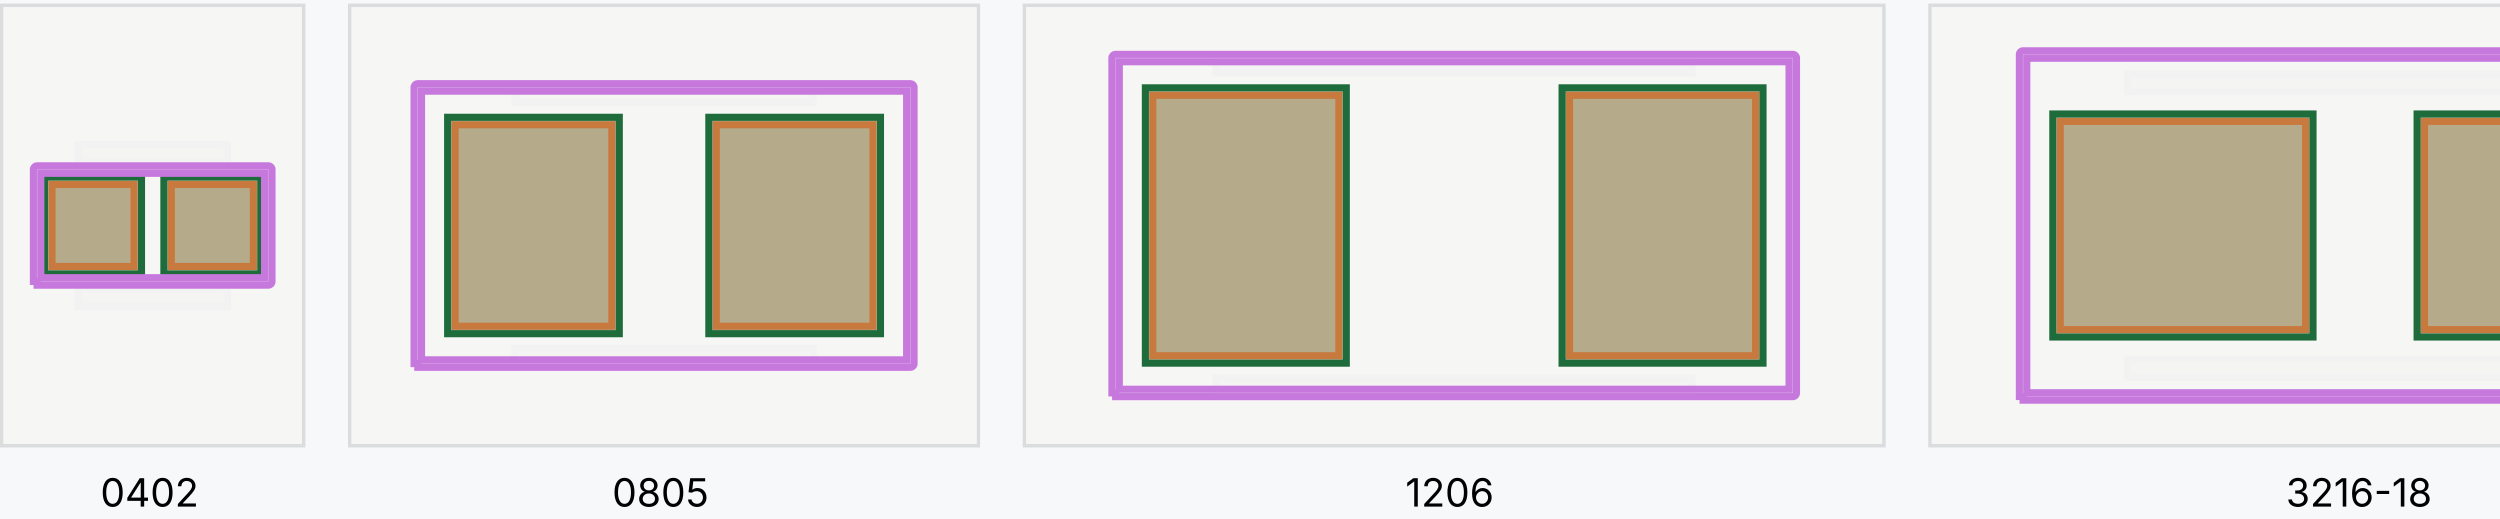
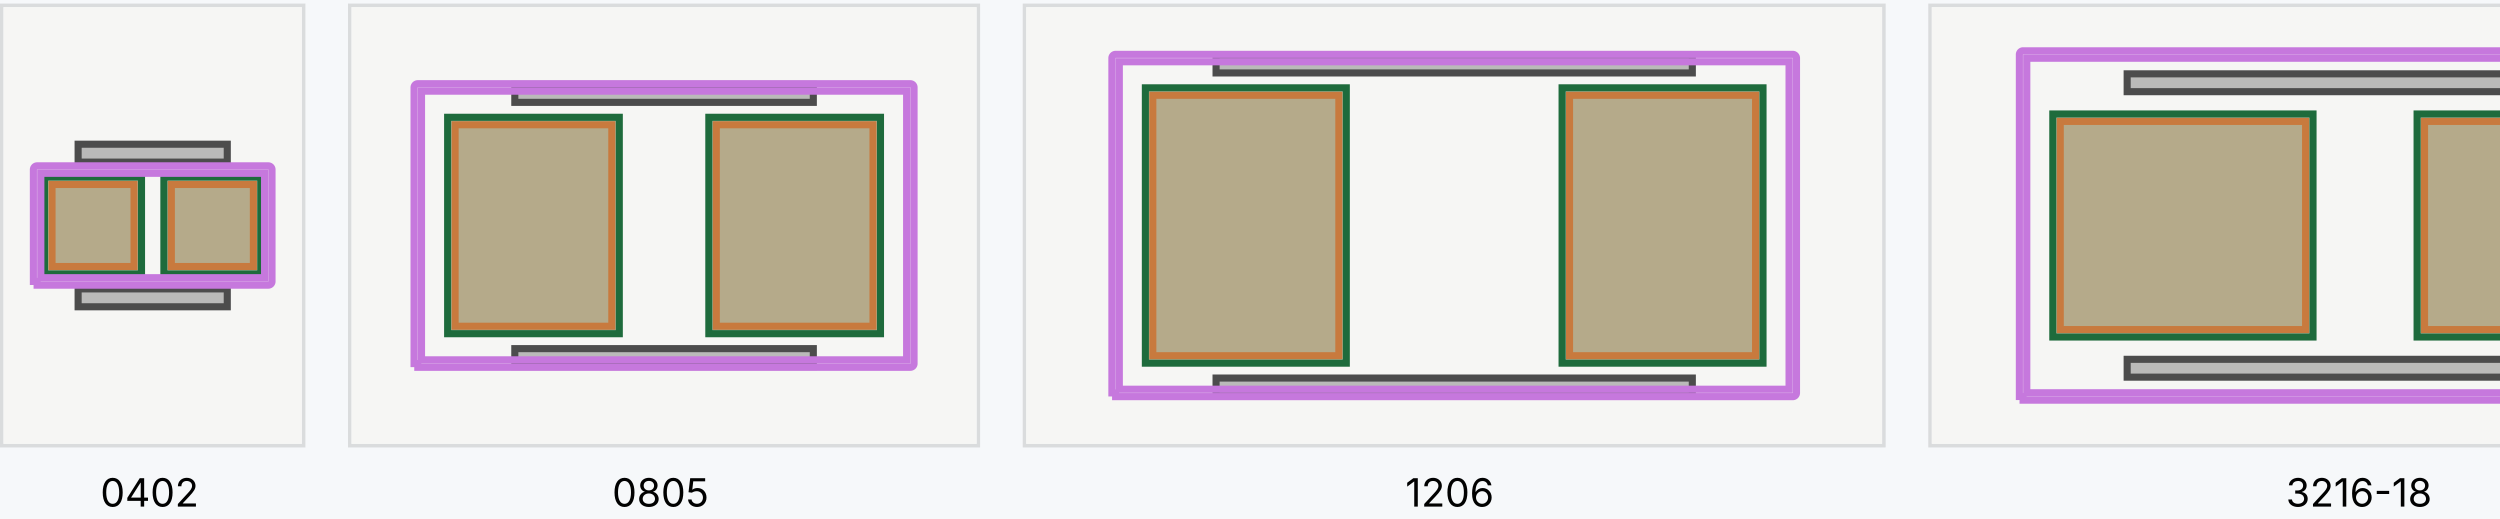
<svg xmlns="http://www.w3.org/2000/svg" xmlns:xlink="http://www.w3.org/1999/xlink" width="704" height="146" viewBox="0 0 704 146">
  <defs>
    <path id="footprint-case-sizes_d0" d="M0 -120L1000 -120L1000 0L0 0L0 -120Z" />
    <path id="footprint-case-sizes_d1" d="M0 -650L650 -650L650 0L0 0L0 -650Z" />
    <path id="footprint-case-sizes_d2" d="M0 -550L550 -550L550 0L0 0L0 -550Z" />
    <path id="footprint-case-sizes_d3" d="M0 -120L2000 -120L2000 0L0 0L0 -120Z" />
    <path id="footprint-case-sizes_d4" d="M0 -1450L1150 -1450L1150 0L0 0L0 -1450Z" />
    <path id="footprint-case-sizes_d5" d="M0 -1350L1050 -1350L1050 0L0 0L0 -1350Z" />
    <path id="footprint-case-sizes_d6" d="M0 -120L3200 -120L3200 0L0 0L0 -120Z" />
    <path id="footprint-case-sizes_d7" d="M0 -1850L1350 -1850L1350 0L0 0L0 -1850Z" />
    <path id="footprint-case-sizes_d8" d="M0 -1750L1250 -1750L1250 0L0 0L0 -1750Z" />
    <path id="footprint-case-sizes_d9" d="M0 -1500L1750 -1500L1750 0L0 0L0 -1500Z" />
    <path id="footprint-case-sizes_d10" d="M0 -1400L1650 -1400L1650 0L0 0L0 -1400Z" />
  </defs>
  <rect fill="white" width="704" height="146" />
  <rect fill="#F6F8FA" width="704" height="146" />
  <rect fill="none" stroke="gray" stroke-width="1" stroke-miterlimit="10" stroke-opacity="0.235" transform="translate(0 1)" x="0.5" y="0.5" width="85" height="124" />
  <clipPath id="footprint-case-sizes_cl_0">
    <rect x="1" y="2" width="84" height="123" />
  </clipPath>
  <g clip-path="url(#footprint-case-sizes_cl_0)">
    <rect fill="#F6F6F4" transform="translate(1 2)" width="84" height="123" />
    <path fill="none" stroke="#787878" stroke-width="1.5" stroke-linecap="round" stroke-miterlimit="4" stroke-opacity="0.235" transform="translate(1 2)" d="" />
    <path fill="none" stroke="#5A5A5A" stroke-width="2.5" stroke-linecap="round" stroke-miterlimit="4" stroke-opacity="0.431" transform="translate(1 2)" d="" />
-     <use xlink:href="#footprint-case-sizes_d0" fill="#F2F2F2" fill-opacity="0.349" transform="matrix(0.042 0 0 0.042 22 45.65)" />
-     <use xlink:href="#footprint-case-sizes_d0" fill="#F2F2F2" fill-opacity="0.349" transform="matrix(0.042 0 0 0.042 22 86.39)" />
-     <path fill="none" stroke="#F2F2F2" stroke-width="47.62" stroke-miterlimit="4" transform="matrix(0.042 0 0 0.042 43 63.5)" d="M-500 -545L500 -545L500 -425L-500 -425L-500 -545ZM-500 425L500 425L500 545L-500 545L-500 425Z" />
+     <use xlink:href="#footprint-case-sizes_d0" fill="#4C4C4C" fill-opacity="0.349" transform="matrix(0.042 0 0 0.042 22 45.65)" />
+     <use xlink:href="#footprint-case-sizes_d0" fill="#4C4C4C" fill-opacity="0.349" transform="matrix(0.042 0 0 0.042 22 86.39)" />
+     <path fill="none" stroke="#4C4C4C" stroke-width="47.62" stroke-miterlimit="4" transform="matrix(0.042 0 0 0.042 43 63.5)" d="M-500 -545L500 -545L500 -425L-500 -425L-500 -545ZM-500 425L500 425L500 545L-500 545L-500 425Z" />
    <use xlink:href="#footprint-case-sizes_d1" fill="#1E6B3C" fill-opacity="0.349" transform="matrix(0.042 0 0 0.042 12.55 77.15)" />
    <use xlink:href="#footprint-case-sizes_d1" fill="#1E6B3C" fill-opacity="0.349" transform="matrix(0.042 0 0 0.042 46.15 77.15)" />
    <path fill="none" stroke="#1E6B3C" stroke-width="47.62" stroke-miterlimit="4" transform="matrix(0.042 0 0 0.042 43 63.5)" d="M-725 -325L-75 -325L-75 325L-725 325L-725 -325ZM75 -325L725 -325L725 325L75 325L75 -325Z" />
    <use xlink:href="#footprint-case-sizes_d2" fill="#C87A3E" fill-opacity="0.349" transform="matrix(0.042 0 0 0.042 14.65 75.05)" />
    <use xlink:href="#footprint-case-sizes_d2" fill="#C87A3E" fill-opacity="0.349" transform="matrix(0.042 0 0 0.042 48.25 75.05)" />
    <path fill="none" stroke="#C87A3E" stroke-width="47.62" stroke-miterlimit="4" transform="matrix(0.042 0 0 0.042 43 63.5)" d="M-675 -275L-125 -275L-125 275L-675 275L-675 -275ZM125 -275L675 -275L675 275L125 275L125 -275Z" />
    <path fill="#C678DD" fill-opacity="0.349" transform="matrix(0.042 0 0 0.042 9.4 80.3)" d="M25 -25L0 -25L0 -775Q0 -775.61 0.03 -776.23Q0.06 -776.84 0.12 -777.45Q0.18 -778.06 0.271 -778.67Q0.361 -779.28 0.48 -779.88Q0.6 -780.48 0.749 -781.07Q0.898 -781.67 1.08 -782.26Q1.25 -782.84 1.46 -783.42Q1.67 -784 1.9 -784.57Q2.14 -785.13 2.4 -785.69Q2.66 -786.24 2.95 -786.79Q3.24 -787.33 3.56 -787.85Q3.87 -788.38 4.21 -788.89Q4.55 -789.4 4.92 -789.89Q5.29 -790.39 5.67 -790.86Q6.06 -791.33 6.48 -791.79Q6.89 -792.24 7.32 -792.68Q7.76 -793.11 8.21 -793.52Q8.67 -793.94 9.14 -794.33Q9.61 -794.72 10.11 -795.08Q10.6 -795.45 11.11 -795.79Q11.62 -796.13 12.15 -796.44Q12.67 -796.76 13.22 -797.05Q13.76 -797.34 14.31 -797.6Q14.87 -797.86 15.43 -798.1Q16 -798.33 16.58 -798.54Q17.16 -798.75 17.74 -798.92Q18.33 -799.1 18.93 -799.25Q19.52 -799.4 20.12 -799.52Q20.72 -799.64 21.33 -799.73Q21.94 -799.82 22.55 -799.88Q23.16 -799.94 23.77 -799.97Q24.39 -800 25 -800L1575 -800Q1575.61 -800 1576.23 -799.97Q1576.84 -799.94 1577.45 -799.88Q1578.06 -799.82 1578.67 -799.73Q1579.28 -799.64 1579.88 -799.52Q1580.48 -799.4 1581.07 -799.25Q1581.67 -799.1 1582.26 -798.92Q1582.84 -798.75 1583.42 -798.54Q1584 -798.33 1584.57 -798.1Q1585.13 -797.86 1585.69 -797.6Q1586.24 -797.34 1586.78 -797.05Q1587.33 -796.76 1587.85 -796.44Q1588.38 -796.13 1588.89 -795.79Q1589.4 -795.45 1589.89 -795.08Q1590.39 -794.72 1590.86 -794.33Q1591.33 -793.94 1591.79 -793.52Q1592.24 -793.11 1592.68 -792.68Q1593.11 -792.24 1593.52 -791.79Q1593.94 -791.33 1594.33 -790.86Q1594.71 -790.39 1595.08 -789.89Q1595.45 -789.4 1595.79 -788.89Q1596.13 -788.38 1596.44 -787.85Q1596.76 -787.33 1597.05 -786.79Q1597.34 -786.24 1597.6 -785.69Q1597.86 -785.13 1598.1 -784.57Q1598.33 -784 1598.54 -783.42Q1598.75 -782.84 1598.92 -782.26Q1599.1 -781.67 1599.25 -781.07Q1599.4 -780.48 1599.52 -779.88Q1599.64 -779.28 1599.73 -778.67Q1599.82 -778.06 1599.88 -777.45Q1599.94 -776.84 1599.97 -776.23Q1600 -775.61 1600 -775L1600 -25Q1600 -24.39 1599.97 -23.77Q1599.94 -23.16 1599.88 -22.55Q1599.82 -21.94 1599.73 -21.33Q1599.64 -20.72 1599.52 -20.12Q1599.4 -19.52 1599.25 -18.93Q1599.1 -18.33 1598.92 -17.74Q1598.75 -17.16 1598.54 -16.58Q1598.33 -16 1598.1 -15.43Q1597.86 -14.87 1597.6 -14.31Q1597.34 -13.76 1597.05 -13.22Q1596.76 -12.67 1596.44 -12.15Q1596.13 -11.62 1595.79 -11.11Q1595.45 -10.6 1595.08 -10.11Q1594.71 -9.61 1594.33 -9.14Q1593.94 -8.67 1593.52 -8.21Q1593.11 -7.76 1592.68 -7.32Q1592.24 -6.89 1591.79 -6.48Q1591.33 -6.06 1590.86 -5.67Q1590.39 -5.29 1589.89 -4.92Q1589.4 -4.55 1588.89 -4.21Q1588.38 -3.87 1587.85 -3.56Q1587.33 -3.24 1586.78 -2.95Q1586.24 -2.66 1585.69 -2.4Q1585.13 -2.14 1584.57 -1.9Q1584 -1.67 1583.42 -1.46Q1582.84 -1.25 1582.26 -1.08Q1581.67 -0.898 1581.07 -0.749Q1580.48 -0.6 1579.88 -0.48Q1579.28 -0.361 1578.67 -0.271Q1578.06 -0.18 1577.45 -0.12Q1576.84 -0.06 1576.23 -0.03Q1575.61 0 1575 0L25 0L25 -25ZM50 -50L1550 -50L1550 -750L50 -750L50 -50Z" />
    <path fill="none" stroke="#C678DD" stroke-width="47.62" stroke-miterlimit="4" transform="matrix(0.042 0 0 0.042 43 63.5)" d="M-775 375L-800 375L-800 -375Q-800 -375.61 -799.97 -376.23Q-799.94 -376.84 -799.88 -377.45Q-799.82 -378.06 -799.73 -378.67Q-799.64 -379.28 -799.52 -379.88Q-799.4 -380.48 -799.25 -381.07Q-799.1 -381.67 -798.92 -382.26Q-798.75 -382.84 -798.54 -383.42Q-798.33 -384 -798.1 -384.57Q-797.86 -385.13 -797.6 -385.69Q-797.34 -386.24 -797.05 -386.79Q-796.76 -387.33 -796.44 -387.85Q-796.13 -388.38 -795.79 -388.89Q-795.45 -389.4 -795.08 -389.89Q-794.72 -390.39 -794.33 -390.86Q-793.94 -391.33 -793.52 -391.79Q-793.11 -392.24 -792.68 -392.68Q-792.24 -393.11 -791.79 -393.52Q-791.33 -393.94 -790.86 -394.33Q-790.39 -394.72 -789.89 -395.08Q-789.4 -395.45 -788.89 -395.79Q-788.38 -396.13 -787.85 -396.44Q-787.33 -396.76 -786.79 -397.05Q-786.24 -397.34 -785.69 -397.6Q-785.13 -397.86 -784.57 -398.1Q-784 -398.33 -783.42 -398.54Q-782.84 -398.75 -782.26 -398.92Q-781.67 -399.1 -781.07 -399.25Q-780.48 -399.4 -779.88 -399.52Q-779.28 -399.64 -778.67 -399.73Q-778.06 -399.82 -777.45 -399.88Q-776.84 -399.94 -776.23 -399.97Q-775.61 -400 -775 -400L775 -400Q775.61 -400 776.23 -399.97Q776.84 -399.94 777.45 -399.88Q778.06 -399.82 778.67 -399.73Q779.28 -399.64 779.88 -399.52Q780.48 -399.4 781.07 -399.25Q781.67 -399.1 782.26 -398.92Q782.84 -398.75 783.42 -398.54Q784 -398.33 784.57 -398.1Q785.13 -397.86 785.69 -397.6Q786.24 -397.34 786.79 -397.05Q787.33 -396.76 787.85 -396.44Q788.38 -396.13 788.89 -395.79Q789.4 -395.45 789.89 -395.08Q790.39 -394.72 790.86 -394.33Q791.33 -393.94 791.79 -393.52Q792.24 -393.11 792.68 -392.68Q793.11 -392.24 793.52 -391.79Q793.94 -391.33 794.33 -390.86Q794.72 -390.39 795.08 -389.89Q795.45 -389.4 795.79 -388.89Q796.13 -388.38 796.44 -387.85Q796.76 -387.33 797.05 -386.79Q797.34 -386.24 797.6 -385.69Q797.86 -385.13 798.1 -384.57Q798.33 -384 798.54 -383.42Q798.75 -382.84 798.92 -382.26Q799.1 -381.67 799.25 -381.07Q799.4 -380.48 799.52 -379.88Q799.64 -379.28 799.73 -378.67Q799.82 -378.06 799.88 -377.45Q799.94 -376.84 799.97 -376.23Q800 -375.61 800 -375L800 375Q800 375.61 799.97 376.23Q799.94 376.84 799.88 377.45Q799.82 378.06 799.73 378.67Q799.64 379.28 799.52 379.88Q799.4 380.48 799.25 381.07Q799.1 381.67 798.92 382.26Q798.75 382.84 798.54 383.42Q798.33 384 798.1 384.57Q797.86 385.13 797.6 385.69Q797.34 386.24 797.05 386.79Q796.76 387.33 796.44 387.85Q796.13 388.38 795.79 388.89Q795.45 389.4 795.08 389.89Q794.72 390.39 794.33 390.86Q793.94 391.33 793.52 391.79Q793.11 392.24 792.68 392.68Q792.24 393.11 791.79 393.52Q791.33 393.94 790.86 394.33Q790.39 394.72 789.89 395.08Q789.4 395.45 788.89 395.79Q788.38 396.13 787.85 396.44Q787.33 396.76 786.79 397.05Q786.24 397.34 785.69 397.6Q785.13 397.86 784.57 398.1Q784 398.33 783.42 398.54Q782.84 398.75 782.26 398.92Q781.67 399.1 781.07 399.25Q780.48 399.4 779.88 399.52Q779.28 399.64 778.67 399.73Q778.06 399.82 777.45 399.88Q776.84 399.94 776.23 399.97Q775.61 400 775 400L-775 400L-775 375ZM-750 350L750 350L750 -350L-750 -350L-750 350Z" />
  </g>
  <clipPath id="footprint-case-sizes_cl_1">
    <rect y="132" width="84" height="14" />
  </clipPath>
  <g clip-path="url(#footprint-case-sizes_cl_1)">
    <text fill="#010101" transform="translate(28.27 132)" font-size="11" font-family="Inter" x="0, 6.88, 13.94, 20.81" y="10.66">
						0402
				</text>
  </g>
  <rect fill="none" stroke="gray" stroke-width="1" stroke-miterlimit="10" stroke-opacity="0.235" transform="translate(98 1)" x="0.5" y="0.5" width="177" height="124" />
  <clipPath id="footprint-case-sizes_cl_2">
    <rect x="99" y="2" width="176" height="123" />
  </clipPath>
  <g clip-path="url(#footprint-case-sizes_cl_2)">
    <rect fill="#F6F6F4" transform="translate(99 2)" width="176" height="123" />
    <path fill="none" stroke="#787878" stroke-width="1.5" stroke-linecap="round" stroke-miterlimit="4" stroke-opacity="0.235" transform="translate(99 2)" d="" />
    <path fill="none" stroke="#5A5A5A" stroke-width="2.5" stroke-linecap="round" stroke-miterlimit="4" stroke-opacity="0.431" transform="translate(99 2)" d="" />
-     <use xlink:href="#footprint-case-sizes_d3" fill="#F2F2F2" fill-opacity="0.349" transform="matrix(0.04203 0 0 0.04203 144.97 28.83)" />
-     <use xlink:href="#footprint-case-sizes_d3" fill="#F2F2F2" fill-opacity="0.349" transform="matrix(0.04203 0 0 0.04203 144.97 103.22)" />
-     <path fill="none" stroke="#F2F2F2" stroke-width="47.59" stroke-miterlimit="4" transform="matrix(0.04203 0 0 0.04203 187 63.5)" d="M-1000 -945L1000 -945L1000 -825L-1000 -825L-1000 -945ZM-1000 825L1000 825L1000 945L-1000 945L-1000 825Z" />
+     <use xlink:href="#footprint-case-sizes_d3" fill="#4C4C4C" fill-opacity="0.349" transform="matrix(0.04203 0 0 0.04203 144.97 28.83)" />
+     <use xlink:href="#footprint-case-sizes_d3" fill="#4C4C4C" fill-opacity="0.349" transform="matrix(0.04203 0 0 0.04203 144.97 103.22)" />
+     <path fill="none" stroke="#4C4C4C" stroke-width="47.59" stroke-miterlimit="4" transform="matrix(0.04203 0 0 0.04203 187 63.5)" d="M-1000 -945L1000 -945L1000 -825L-1000 -825L-1000 -945ZM-1000 825L1000 825L1000 945L-1000 945L-1000 825Z" />
    <use xlink:href="#footprint-case-sizes_d4" fill="#1E6B3C" fill-opacity="0.349" transform="matrix(0.04203 0 0 0.04203 126.06 93.97)" />
    <use xlink:href="#footprint-case-sizes_d4" fill="#1E6B3C" fill-opacity="0.349" transform="matrix(0.04203 0 0 0.04203 199.61 93.97)" />
    <path fill="none" stroke="#1E6B3C" stroke-width="47.59" stroke-miterlimit="4" transform="matrix(0.04203 0 0 0.04203 187 63.5)" d="M-1450 -725L-300 -725L-300 725L-1450 725L-1450 -725ZM300 -725L1450 -725L1450 725L300 725L300 -725Z" />
    <use xlink:href="#footprint-case-sizes_d5" fill="#C87A3E" fill-opacity="0.349" transform="matrix(0.04203 0 0 0.04203 128.16 91.87)" />
    <use xlink:href="#footprint-case-sizes_d5" fill="#C87A3E" fill-opacity="0.349" transform="matrix(0.04203 0 0 0.04203 201.71 91.87)" />
    <path fill="none" stroke="#C87A3E" stroke-width="47.59" stroke-miterlimit="4" transform="matrix(0.04203 0 0 0.04203 187 63.5)" d="M-1400 -675L-350 -675L-350 675L-1400 675L-1400 -675ZM350 -675L1400 -675L1400 675L350 675L350 -675Z" />
    <path fill="#C678DD" fill-opacity="0.349" transform="matrix(0.04203 0 0 0.04203 116.6 103.43)" d="M25 -25L0 -25L0 -1875Q0 -1875.61 0.03 -1876.23Q0.06 -1876.84 0.12 -1877.45Q0.18 -1878.06 0.271 -1878.67Q0.361 -1879.28 0.48 -1879.88Q0.6 -1880.48 0.749 -1881.07Q0.898 -1881.67 1.08 -1882.26Q1.25 -1882.84 1.46 -1883.42Q1.67 -1884 1.9 -1884.57Q2.14 -1885.13 2.4 -1885.69Q2.66 -1886.24 2.95 -1886.78Q3.24 -1887.33 3.56 -1887.85Q3.87 -1888.38 4.21 -1888.89Q4.55 -1889.4 4.92 -1889.89Q5.29 -1890.39 5.67 -1890.86Q6.06 -1891.33 6.48 -1891.79Q6.89 -1892.24 7.32 -1892.68Q7.76 -1893.11 8.21 -1893.52Q8.67 -1893.94 9.14 -1894.33Q9.61 -1894.71 10.11 -1895.08Q10.6 -1895.45 11.11 -1895.79Q11.62 -1896.13 12.15 -1896.44Q12.67 -1896.76 13.22 -1897.05Q13.76 -1897.34 14.31 -1897.6Q14.87 -1897.86 15.43 -1898.1Q16 -1898.33 16.58 -1898.54Q17.16 -1898.75 17.74 -1898.92Q18.33 -1899.1 18.93 -1899.25Q19.52 -1899.4 20.12 -1899.52Q20.72 -1899.64 21.33 -1899.73Q21.94 -1899.82 22.55 -1899.88Q23.16 -1899.94 23.77 -1899.97Q24.39 -1900 25 -1900L3325 -1900Q3325.61 -1900 3326.23 -1899.97Q3326.84 -1899.94 3327.45 -1899.88Q3328.06 -1899.82 3328.67 -1899.73Q3329.27 -1899.64 3329.88 -1899.52Q3330.48 -1899.4 3331.07 -1899.25Q3331.67 -1899.1 3332.26 -1898.92Q3332.84 -1898.75 3333.42 -1898.54Q3334 -1898.33 3334.57 -1898.1Q3335.13 -1897.86 3335.69 -1897.6Q3336.24 -1897.34 3336.78 -1897.05Q3337.33 -1896.76 3337.85 -1896.44Q3338.38 -1896.13 3338.89 -1895.79Q3339.4 -1895.45 3339.89 -1895.08Q3340.39 -1894.71 3340.86 -1894.33Q3341.33 -1893.94 3341.79 -1893.52Q3342.24 -1893.11 3342.68 -1892.68Q3343.11 -1892.24 3343.52 -1891.79Q3343.94 -1891.33 3344.33 -1890.86Q3344.71 -1890.39 3345.08 -1889.89Q3345.45 -1889.4 3345.79 -1888.89Q3346.13 -1888.38 3346.44 -1887.85Q3346.76 -1887.33 3347.05 -1886.78Q3347.34 -1886.24 3347.6 -1885.69Q3347.86 -1885.13 3348.1 -1884.57Q3348.33 -1884 3348.54 -1883.42Q3348.74 -1882.84 3348.92 -1882.26Q3349.1 -1881.67 3349.25 -1881.07Q3349.4 -1880.48 3349.52 -1879.88Q3349.64 -1879.28 3349.73 -1878.67Q3349.82 -1878.06 3349.88 -1877.45Q3349.94 -1876.84 3349.97 -1876.23Q3350 -1875.61 3350 -1875L3350 -25Q3350 -24.39 3349.97 -23.77Q3349.94 -23.16 3349.88 -22.55Q3349.82 -21.94 3349.73 -21.33Q3349.64 -20.72 3349.52 -20.12Q3349.4 -19.52 3349.25 -18.93Q3349.1 -18.33 3348.92 -17.74Q3348.75 -17.16 3348.54 -16.58Q3348.33 -16 3348.1 -15.43Q3347.86 -14.87 3347.6 -14.31Q3347.34 -13.76 3347.05 -13.22Q3346.76 -12.67 3346.44 -12.15Q3346.13 -11.62 3345.79 -11.11Q3345.45 -10.6 3345.08 -10.11Q3344.71 -9.61 3344.33 -9.14Q3343.94 -8.67 3343.52 -8.21Q3343.11 -7.76 3342.68 -7.32Q3342.24 -6.89 3341.79 -6.48Q3341.33 -6.06 3340.86 -5.67Q3340.39 -5.29 3339.89 -4.92Q3339.4 -4.55 3338.89 -4.21Q3338.38 -3.87 3337.85 -3.56Q3337.33 -3.24 3336.78 -2.95Q3336.24 -2.66 3335.69 -2.4Q3335.13 -2.14 3334.57 -1.9Q3334 -1.67 3333.42 -1.46Q3332.84 -1.25 3332.26 -1.08Q3331.67 -0.898 3331.07 -0.749Q3330.48 -0.6 3329.88 -0.48Q3329.27 -0.361 3328.67 -0.271Q3328.06 -0.18 3327.45 -0.12Q3326.84 -0.06 3326.23 -0.03Q3325.61 0 3325 0L25 0L25 -25ZM50 -50L3300 -50L3300 -1850L50 -1850L50 -50Z" />
    <path fill="none" stroke="#C678DD" stroke-width="47.59" stroke-miterlimit="4" transform="matrix(0.04203 0 0 0.04203 187 63.5)" d="M-1650 925L-1675 925L-1675 -925Q-1675 -925.61 -1674.97 -926.23Q-1674.94 -926.84 -1674.88 -927.45Q-1674.82 -928.06 -1674.73 -928.67Q-1674.64 -929.28 -1674.52 -929.88Q-1674.4 -930.48 -1674.25 -931.07Q-1674.1 -931.67 -1673.92 -932.26Q-1673.75 -932.84 -1673.54 -933.42Q-1673.33 -934 -1673.1 -934.57Q-1672.86 -935.13 -1672.6 -935.69Q-1672.34 -936.24 -1672.05 -936.79Q-1671.76 -937.33 -1671.44 -937.85Q-1671.13 -938.38 -1670.79 -938.89Q-1670.45 -939.4 -1670.08 -939.89Q-1669.71 -940.39 -1669.33 -940.86Q-1668.94 -941.33 -1668.52 -941.79Q-1668.11 -942.24 -1667.68 -942.68Q-1667.24 -943.11 -1666.79 -943.52Q-1666.33 -943.94 -1665.86 -944.33Q-1665.39 -944.72 -1664.89 -945.08Q-1664.4 -945.45 -1663.89 -945.79Q-1663.38 -946.13 -1662.85 -946.44Q-1662.33 -946.76 -1661.78 -947.05Q-1661.24 -947.34 -1660.69 -947.6Q-1660.13 -947.86 -1659.57 -948.1Q-1659 -948.33 -1658.42 -948.54Q-1657.84 -948.75 -1657.26 -948.92Q-1656.67 -949.1 -1656.07 -949.25Q-1655.48 -949.4 -1654.88 -949.52Q-1654.28 -949.64 -1653.67 -949.73Q-1653.06 -949.82 -1652.45 -949.88Q-1651.84 -949.94 -1651.23 -949.97Q-1650.61 -950 -1650 -950L1650 -950Q1650.61 -950 1651.23 -949.97Q1651.84 -949.94 1652.45 -949.88Q1653.06 -949.82 1653.67 -949.73Q1654.28 -949.64 1654.88 -949.52Q1655.48 -949.4 1656.07 -949.25Q1656.67 -949.1 1657.26 -948.92Q1657.84 -948.75 1658.42 -948.54Q1659 -948.33 1659.57 -948.1Q1660.13 -947.86 1660.69 -947.6Q1661.24 -947.34 1661.78 -947.05Q1662.33 -946.76 1662.85 -946.44Q1663.38 -946.13 1663.89 -945.79Q1664.4 -945.45 1664.89 -945.08Q1665.39 -944.71 1665.86 -944.33Q1666.33 -943.94 1666.79 -943.52Q1667.24 -943.11 1667.68 -942.68Q1668.11 -942.24 1668.52 -941.79Q1668.94 -941.33 1669.33 -940.86Q1669.71 -940.39 1670.08 -939.89Q1670.45 -939.4 1670.79 -938.89Q1671.13 -938.38 1671.44 -937.85Q1671.76 -937.33 1672.05 -936.79Q1672.34 -936.24 1672.6 -935.69Q1672.86 -935.13 1673.1 -934.57Q1673.33 -934 1673.54 -933.42Q1673.75 -932.84 1673.92 -932.26Q1674.1 -931.67 1674.25 -931.07Q1674.4 -930.48 1674.52 -929.88Q1674.64 -929.28 1674.73 -928.67Q1674.82 -928.06 1674.88 -927.45Q1674.94 -926.84 1674.97 -926.23Q1675 -925.61 1675 -925L1675 925Q1675 925.61 1674.97 926.23Q1674.94 926.84 1674.88 927.45Q1674.82 928.06 1674.73 928.67Q1674.64 929.28 1674.52 929.88Q1674.4 930.48 1674.25 931.07Q1674.1 931.67 1673.92 932.26Q1673.75 932.84 1673.54 933.42Q1673.33 934 1673.1 934.57Q1672.86 935.13 1672.6 935.69Q1672.34 936.24 1672.05 936.79Q1671.76 937.33 1671.44 937.85Q1671.13 938.38 1670.79 938.89Q1670.45 939.4 1670.08 939.89Q1669.71 940.39 1669.33 940.86Q1668.94 941.33 1668.52 941.79Q1668.11 942.24 1667.68 942.68Q1667.24 943.11 1666.79 943.52Q1666.33 943.94 1665.86 944.33Q1665.39 944.72 1664.89 945.08Q1664.4 945.45 1663.89 945.79Q1663.38 946.13 1662.85 946.44Q1662.33 946.76 1661.78 947.05Q1661.24 947.34 1660.69 947.6Q1660.13 947.86 1659.57 948.1Q1659 948.33 1658.42 948.54Q1657.84 948.75 1657.26 948.92Q1656.67 949.1 1656.07 949.25Q1655.48 949.4 1654.88 949.52Q1654.28 949.64 1653.67 949.73Q1653.06 949.82 1652.45 949.88Q1651.84 949.94 1651.23 949.97Q1650.61 950 1650 950L-1650 950L-1650 925ZM-1625 900L1625 900L1625 -900L-1625 -900L-1625 900Z" />
  </g>
  <clipPath id="footprint-case-sizes_cl_3">
    <rect x="98" y="132" width="176" height="14" />
  </clipPath>
  <g clip-path="url(#footprint-case-sizes_cl_3)">
    <text fill="#010101" transform="translate(172.39 132)" font-size="11" font-family="Inter" x="0, 6.88, 13.66, 20.53" y="10.66">
						0805
				</text>
  </g>
  <rect fill="none" stroke="gray" stroke-width="1" stroke-miterlimit="10" stroke-opacity="0.235" transform="translate(288 1)" x="0.5" y="0.5" width="242" height="124" />
  <clipPath id="footprint-case-sizes_cl_4">
    <rect x="289" y="2" width="241" height="123" />
  </clipPath>
  <g clip-path="url(#footprint-case-sizes_cl_4)">
    <rect fill="#F6F6F4" transform="translate(289 2)" width="241" height="123" />
    <path fill="none" stroke="#787878" stroke-width="1.5" stroke-linecap="round" stroke-miterlimit="4" stroke-opacity="0.235" transform="translate(289 2)" d="" />
    <path fill="none" stroke="#5A5A5A" stroke-width="2.5" stroke-linecap="round" stroke-miterlimit="4" stroke-opacity="0.431" transform="translate(289 2)" d="" />
-     <use xlink:href="#footprint-case-sizes_d6" fill="#F2F2F2" fill-opacity="0.349" transform="matrix(0.04191 0 0 0.04191 342.44 20.54)" />
-     <use xlink:href="#footprint-case-sizes_d6" fill="#F2F2F2" fill-opacity="0.349" transform="matrix(0.04191 0 0 0.04191 342.44 111.49)" />
-     <path fill="none" stroke="#F2F2F2" stroke-width="47.72" stroke-miterlimit="4" transform="matrix(0.04191 0 0 0.04191 409.5 63.5)" d="M-1600 -1145L1600 -1145L1600 -1025L-1600 -1025L-1600 -1145ZM-1600 1025L1600 1025L1600 1145L-1600 1145L-1600 1025Z" />
+     <use xlink:href="#footprint-case-sizes_d6" fill="#4C4C4C" fill-opacity="0.349" transform="matrix(0.04191 0 0 0.04191 342.44 20.54)" />
+     <use xlink:href="#footprint-case-sizes_d6" fill="#4C4C4C" fill-opacity="0.349" transform="matrix(0.04191 0 0 0.04191 342.44 111.49)" />
+     <path fill="none" stroke="#4C4C4C" stroke-width="47.72" stroke-miterlimit="4" transform="matrix(0.04191 0 0 0.04191 409.5 63.5)" d="M-1600 -1145L1600 -1145L1600 -1025L-1600 -1025L-1600 -1145ZM-1600 1025L1600 1025L1600 1145L-1600 1145L-1600 1025Z" />
    <use xlink:href="#footprint-case-sizes_d7" fill="#1E6B3C" fill-opacity="0.349" transform="matrix(0.04191 0 0 0.04191 322.53 102.27)" />
    <use xlink:href="#footprint-case-sizes_d7" fill="#1E6B3C" fill-opacity="0.349" transform="matrix(0.04191 0 0 0.04191 439.89 102.27)" />
    <path fill="none" stroke="#1E6B3C" stroke-width="47.72" stroke-miterlimit="4" transform="matrix(0.04191 0 0 0.04191 409.5 63.5)" d="M-2075 -925L-725 -925L-725 925L-2075 925L-2075 -925ZM725 -925L2075 -925L2075 925L725 925L725 -925Z" />
    <use xlink:href="#footprint-case-sizes_d8" fill="#C87A3E" fill-opacity="0.349" transform="matrix(0.04191 0 0 0.04191 324.63 100.17)" />
    <use xlink:href="#footprint-case-sizes_d8" fill="#C87A3E" fill-opacity="0.349" transform="matrix(0.04191 0 0 0.04191 441.98 100.17)" />
    <path fill="none" stroke="#C87A3E" stroke-width="47.72" stroke-miterlimit="4" transform="matrix(0.04191 0 0 0.04191 409.5 63.5)" d="M-2025 -875L-775 -875L-775 875L-2025 875L-2025 -875ZM775 -875L2025 -875L2025 875L775 875L775 -875Z" />
    <path fill="#C678DD" fill-opacity="0.349" transform="matrix(0.04191 0 0 0.04191 313.1 111.7)" d="M25 -25L0 -25L0 -2275Q0 -2275.61 0.03 -2276.23Q0.06 -2276.84 0.12 -2277.45Q0.18 -2278.06 0.271 -2278.67Q0.361 -2279.28 0.48 -2279.88Q0.6 -2280.48 0.749 -2281.07Q0.898 -2281.67 1.08 -2282.26Q1.25 -2282.84 1.46 -2283.42Q1.67 -2284 1.9 -2284.57Q2.14 -2285.13 2.4 -2285.69Q2.66 -2286.24 2.95 -2286.78Q3.24 -2287.33 3.56 -2287.85Q3.87 -2288.38 4.21 -2288.89Q4.55 -2289.4 4.92 -2289.89Q5.29 -2290.39 5.67 -2290.86Q6.06 -2291.33 6.48 -2291.79Q6.89 -2292.24 7.32 -2292.68Q7.76 -2293.11 8.21 -2293.52Q8.67 -2293.94 9.14 -2294.33Q9.61 -2294.71 10.11 -2295.08Q10.6 -2295.45 11.11 -2295.79Q11.62 -2296.13 12.15 -2296.44Q12.67 -2296.76 13.22 -2297.05Q13.76 -2297.34 14.31 -2297.6Q14.87 -2297.86 15.43 -2298.1Q16 -2298.33 16.58 -2298.54Q17.16 -2298.75 17.74 -2298.92Q18.33 -2299.1 18.93 -2299.25Q19.52 -2299.4 20.12 -2299.52Q20.72 -2299.64 21.33 -2299.73Q21.94 -2299.82 22.55 -2299.88Q23.16 -2299.94 23.77 -2299.97Q24.39 -2300 25 -2300L4575 -2300Q4575.61 -2300 4576.23 -2299.97Q4576.84 -2299.94 4577.45 -2299.88Q4578.06 -2299.82 4578.67 -2299.73Q4579.28 -2299.64 4579.88 -2299.52Q4580.48 -2299.4 4581.07 -2299.25Q4581.67 -2299.1 4582.26 -2298.92Q4582.84 -2298.75 4583.42 -2298.54Q4584 -2298.33 4584.57 -2298.1Q4585.13 -2297.86 4585.69 -2297.6Q4586.24 -2297.34 4586.79 -2297.05Q4587.33 -2296.76 4587.85 -2296.44Q4588.38 -2296.13 4588.89 -2295.79Q4589.4 -2295.45 4589.89 -2295.08Q4590.39 -2294.71 4590.86 -2294.33Q4591.33 -2293.94 4591.79 -2293.52Q4592.24 -2293.11 4592.68 -2292.68Q4593.11 -2292.24 4593.52 -2291.79Q4593.94 -2291.33 4594.33 -2290.86Q4594.71 -2290.39 4595.08 -2289.89Q4595.45 -2289.4 4595.79 -2288.89Q4596.13 -2288.38 4596.44 -2287.85Q4596.76 -2287.33 4597.05 -2286.78Q4597.34 -2286.24 4597.6 -2285.69Q4597.86 -2285.13 4598.1 -2284.57Q4598.33 -2284 4598.54 -2283.42Q4598.75 -2282.84 4598.92 -2282.26Q4599.1 -2281.67 4599.25 -2281.07Q4599.4 -2280.48 4599.52 -2279.88Q4599.64 -2279.28 4599.73 -2278.67Q4599.82 -2278.06 4599.88 -2277.45Q4599.94 -2276.84 4599.97 -2276.23Q4600 -2275.61 4600 -2275L4600 -25Q4600 -24.39 4599.97 -23.77Q4599.94 -23.16 4599.88 -22.55Q4599.82 -21.94 4599.73 -21.33Q4599.64 -20.72 4599.52 -20.12Q4599.4 -19.52 4599.25 -18.93Q4599.1 -18.33 4598.92 -17.74Q4598.75 -17.16 4598.54 -16.58Q4598.33 -16 4598.1 -15.43Q4597.86 -14.87 4597.6 -14.31Q4597.34 -13.76 4597.05 -13.22Q4596.76 -12.67 4596.44 -12.15Q4596.13 -11.62 4595.79 -11.11Q4595.45 -10.6 4595.08 -10.11Q4594.71 -9.61 4594.33 -9.14Q4593.94 -8.67 4593.52 -8.21Q4593.11 -7.76 4592.68 -7.32Q4592.24 -6.89 4591.79 -6.48Q4591.33 -6.06 4590.86 -5.67Q4590.39 -5.29 4589.89 -4.92Q4589.4 -4.55 4588.89 -4.21Q4588.38 -3.87 4587.85 -3.56Q4587.33 -3.24 4586.78 -2.95Q4586.24 -2.66 4585.69 -2.4Q4585.13 -2.14 4584.57 -1.9Q4584 -1.67 4583.42 -1.46Q4582.84 -1.25 4582.26 -1.08Q4581.67 -0.898 4581.07 -0.749Q4580.48 -0.6 4579.88 -0.48Q4579.28 -0.361 4578.67 -0.271Q4578.06 -0.18 4577.45 -0.12Q4576.84 -0.06 4576.23 -0.03Q4575.61 0 4575 0L25 0L25 -25ZM50 -50L4550 -50L4550 -2250L50 -2250L50 -50Z" />
    <path fill="none" stroke="#C678DD" stroke-width="47.72" stroke-miterlimit="4" transform="matrix(0.04191 0 0 0.04191 409.5 63.5)" d="M-2275 1125L-2300 1125L-2300 -1125Q-2300 -1125.61 -2299.97 -1126.23Q-2299.94 -1126.84 -2299.88 -1127.45Q-2299.82 -1128.06 -2299.73 -1128.67Q-2299.64 -1129.28 -2299.52 -1129.88Q-2299.4 -1130.48 -2299.25 -1131.07Q-2299.1 -1131.67 -2298.92 -1132.26Q-2298.75 -1132.84 -2298.54 -1133.42Q-2298.33 -1134 -2298.1 -1134.57Q-2297.86 -1135.13 -2297.6 -1135.69Q-2297.34 -1136.24 -2297.05 -1136.78Q-2296.76 -1137.33 -2296.44 -1137.85Q-2296.13 -1138.38 -2295.79 -1138.89Q-2295.45 -1139.4 -2295.08 -1139.89Q-2294.71 -1140.39 -2294.33 -1140.86Q-2293.94 -1141.33 -2293.52 -1141.79Q-2293.11 -1142.24 -2292.68 -1142.68Q-2292.24 -1143.11 -2291.79 -1143.52Q-2291.33 -1143.94 -2290.86 -1144.33Q-2290.39 -1144.71 -2289.89 -1145.08Q-2289.4 -1145.45 -2288.89 -1145.79Q-2288.38 -1146.13 -2287.85 -1146.44Q-2287.33 -1146.76 -2286.78 -1147.05Q-2286.24 -1147.34 -2285.69 -1147.6Q-2285.13 -1147.86 -2284.57 -1148.1Q-2284 -1148.33 -2283.42 -1148.54Q-2282.84 -1148.75 -2282.26 -1148.92Q-2281.67 -1149.1 -2281.07 -1149.25Q-2280.48 -1149.4 -2279.88 -1149.52Q-2279.28 -1149.64 -2278.67 -1149.73Q-2278.06 -1149.82 -2277.45 -1149.88Q-2276.84 -1149.94 -2276.23 -1149.97Q-2275.61 -1150 -2275 -1150L2275 -1150Q2275.61 -1150 2276.23 -1149.97Q2276.84 -1149.94 2277.45 -1149.88Q2278.06 -1149.82 2278.67 -1149.73Q2279.28 -1149.64 2279.88 -1149.52Q2280.48 -1149.4 2281.07 -1149.25Q2281.67 -1149.1 2282.26 -1148.92Q2282.84 -1148.75 2283.42 -1148.54Q2284 -1148.33 2284.57 -1148.1Q2285.13 -1147.86 2285.69 -1147.6Q2286.24 -1147.34 2286.78 -1147.05Q2287.33 -1146.76 2287.85 -1146.44Q2288.38 -1146.13 2288.89 -1145.79Q2289.4 -1145.45 2289.89 -1145.08Q2290.39 -1144.71 2290.86 -1144.33Q2291.33 -1143.94 2291.79 -1143.52Q2292.24 -1143.11 2292.68 -1142.68Q2293.11 -1142.24 2293.52 -1141.79Q2293.94 -1141.33 2294.33 -1140.86Q2294.71 -1140.39 2295.08 -1139.89Q2295.45 -1139.4 2295.79 -1138.89Q2296.13 -1138.38 2296.44 -1137.85Q2296.76 -1137.33 2297.05 -1136.78Q2297.34 -1136.24 2297.6 -1135.69Q2297.86 -1135.13 2298.1 -1134.57Q2298.33 -1134 2298.54 -1133.42Q2298.75 -1132.84 2298.92 -1132.26Q2299.1 -1131.67 2299.25 -1131.07Q2299.4 -1130.48 2299.52 -1129.88Q2299.64 -1129.28 2299.73 -1128.67Q2299.82 -1128.06 2299.88 -1127.45Q2299.94 -1126.84 2299.97 -1126.23Q2300 -1125.61 2300 -1125L2300 1125Q2300 1125.61 2299.97 1126.23Q2299.94 1126.84 2299.88 1127.45Q2299.82 1128.06 2299.73 1128.67Q2299.64 1129.28 2299.52 1129.88Q2299.4 1130.48 2299.25 1131.07Q2299.1 1131.67 2298.92 1132.26Q2298.75 1132.84 2298.54 1133.42Q2298.33 1134 2298.1 1134.57Q2297.86 1135.13 2297.6 1135.69Q2297.34 1136.24 2297.05 1136.78Q2296.76 1137.33 2296.44 1137.85Q2296.13 1138.38 2295.79 1138.89Q2295.45 1139.4 2295.08 1139.89Q2294.71 1140.39 2294.33 1140.86Q2293.94 1141.33 2293.52 1141.79Q2293.11 1142.24 2292.68 1142.68Q2292.24 1143.11 2291.79 1143.52Q2291.33 1143.94 2290.86 1144.33Q2290.39 1144.71 2289.89 1145.08Q2289.4 1145.45 2288.89 1145.79Q2288.38 1146.13 2287.85 1146.44Q2287.33 1146.76 2286.78 1147.05Q2286.24 1147.34 2285.69 1147.6Q2285.13 1147.86 2284.57 1148.1Q2284 1148.33 2283.42 1148.54Q2282.84 1148.75 2282.26 1148.92Q2281.67 1149.1 2281.07 1149.25Q2280.48 1149.4 2279.88 1149.52Q2279.28 1149.64 2278.67 1149.73Q2278.06 1149.82 2277.45 1149.88Q2276.84 1149.94 2276.23 1149.97Q2275.61 1150 2275 1150L-2275 1150L-2275 1125ZM-2250 1100L2250 1100L2250 -1100L-2250 -1100L-2250 1100Z" />
  </g>
  <clipPath id="footprint-case-sizes_cl_5">
    <rect x="288" y="132" width="241" height="14" />
  </clipPath>
  <g clip-path="url(#footprint-case-sizes_cl_5)">
    <text fill="#010101" transform="translate(395.75 132)" font-size="11" font-family="Inter" x="0, 5.11, 11.77, 18.64" y="10.66">
						1206
				</text>
  </g>
  <rect fill="none" stroke="gray" stroke-width="1" stroke-miterlimit="10" stroke-opacity="0.235" transform="translate(543 1)" x="0.5" y="0.5" width="245" height="124" />
  <clipPath id="footprint-case-sizes_cl_6">
    <rect x="544" y="2" width="244" height="123" />
  </clipPath>
  <g clip-path="url(#footprint-case-sizes_cl_6)">
    <rect fill="#F6F6F4" transform="translate(544 2)" width="244" height="123" />
    <path fill="none" stroke="#787878" stroke-width="1.5" stroke-linecap="round" stroke-miterlimit="4" stroke-opacity="0.235" transform="translate(544 2)" d="" />
    <path fill="none" stroke="#5A5A5A" stroke-width="2.5" stroke-linecap="round" stroke-miterlimit="4" stroke-opacity="0.431" transform="translate(544 2)" d="" />
-     <use xlink:href="#footprint-case-sizes_d6" fill="#F2F2F2" fill-opacity="0.349" transform="matrix(0.04187 0 0 0.04187 599 25.81)" />
-     <use xlink:href="#footprint-case-sizes_d6" fill="#F2F2F2" fill-opacity="0.349" transform="matrix(0.04187 0 0 0.04187 599 106.21)" />
-     <path fill="none" stroke="#F2F2F2" stroke-width="47.76" stroke-miterlimit="4" transform="matrix(0.04187 0 0 0.04187 666 63.5)" d="M-1600 -1020L1600 -1020L1600 -900L-1600 -900L-1600 -1020ZM-1600 900L1600 900L1600 1020L-1600 1020L-1600 900Z" />
+     <use xlink:href="#footprint-case-sizes_d6" fill="#4C4C4C" fill-opacity="0.349" transform="matrix(0.04187 0 0 0.04187 599 25.81)" />
+     <use xlink:href="#footprint-case-sizes_d6" fill="#4C4C4C" fill-opacity="0.349" transform="matrix(0.04187 0 0 0.04187 599 106.21)" />
+     <path fill="none" stroke="#4C4C4C" stroke-width="47.76" stroke-miterlimit="4" transform="matrix(0.04187 0 0 0.04187 666 63.5)" d="M-1600 -1020L1600 -1020L1600 -900L-1600 -900L-1600 -1020ZM-1600 900L1600 900L1600 1020L-1600 1020L-1600 900Z" />
    <use xlink:href="#footprint-case-sizes_d9" fill="#1E6B3C" fill-opacity="0.349" transform="matrix(0.04187 0 0 0.04187 578.07 94.9)" />
    <use xlink:href="#footprint-case-sizes_d9" fill="#1E6B3C" fill-opacity="0.349" transform="matrix(0.04187 0 0 0.04187 680.66 94.9)" />
    <path fill="none" stroke="#1E6B3C" stroke-width="47.76" stroke-miterlimit="4" transform="matrix(0.04187 0 0 0.04187 666 63.5)" d="M-2100 -750L-350 -750L-350 750L-2100 750L-2100 -750ZM350 -750L2100 -750L2100 750L350 750L350 -750Z" />
    <use xlink:href="#footprint-case-sizes_d10" fill="#C87A3E" fill-opacity="0.349" transform="matrix(0.04187 0 0 0.04187 580.16 92.81)" />
    <use xlink:href="#footprint-case-sizes_d10" fill="#C87A3E" fill-opacity="0.349" transform="matrix(0.04187 0 0 0.04187 682.75 92.81)" />
    <path fill="none" stroke="#C87A3E" stroke-width="47.76" stroke-miterlimit="4" transform="matrix(0.04187 0 0 0.04187 666 63.5)" d="M-2050 -700L-400 -700L-400 700L-2050 700L-2050 -700ZM400 -700L2050 -700L2050 700L400 700L400 -700Z" />
    <path fill="#C678DD" fill-opacity="0.349" transform="matrix(0.04187 0 0 0.04187 568.65 112.7)" d="M25 -25L0 -25L0 -2325Q0 -2325.61 0.03 -2326.23Q0.06 -2326.84 0.12 -2327.45Q0.18 -2328.06 0.271 -2328.67Q0.361 -2329.28 0.48 -2329.88Q0.6 -2330.48 0.749 -2331.07Q0.898 -2331.67 1.08 -2332.26Q1.25 -2332.84 1.46 -2333.42Q1.67 -2334 1.9 -2334.57Q2.14 -2335.13 2.4 -2335.69Q2.66 -2336.24 2.95 -2336.78Q3.24 -2337.33 3.56 -2337.85Q3.87 -2338.38 4.21 -2338.89Q4.55 -2339.4 4.92 -2339.89Q5.29 -2340.39 5.67 -2340.86Q6.06 -2341.33 6.48 -2341.79Q6.89 -2342.24 7.32 -2342.68Q7.76 -2343.11 8.21 -2343.52Q8.67 -2343.94 9.14 -2344.33Q9.61 -2344.71 10.11 -2345.08Q10.6 -2345.45 11.11 -2345.79Q11.62 -2346.13 12.15 -2346.44Q12.67 -2346.76 13.22 -2347.05Q13.76 -2347.34 14.31 -2347.6Q14.87 -2347.86 15.43 -2348.1Q16 -2348.33 16.58 -2348.54Q17.16 -2348.75 17.74 -2348.92Q18.33 -2349.1 18.93 -2349.25Q19.52 -2349.4 20.12 -2349.52Q20.72 -2349.64 21.33 -2349.73Q21.94 -2349.82 22.55 -2349.88Q23.16 -2349.94 23.77 -2349.97Q24.39 -2350 25 -2350L4625 -2350Q4625.61 -2350 4626.23 -2349.97Q4626.84 -2349.94 4627.45 -2349.88Q4628.06 -2349.82 4628.67 -2349.73Q4629.28 -2349.64 4629.88 -2349.52Q4630.48 -2349.4 4631.07 -2349.25Q4631.67 -2349.1 4632.26 -2348.92Q4632.84 -2348.75 4633.42 -2348.54Q4634 -2348.33 4634.57 -2348.1Q4635.13 -2347.86 4635.69 -2347.6Q4636.24 -2347.34 4636.79 -2347.05Q4637.33 -2346.76 4637.85 -2346.44Q4638.38 -2346.13 4638.89 -2345.79Q4639.4 -2345.45 4639.89 -2345.08Q4640.39 -2344.71 4640.86 -2344.33Q4641.33 -2343.94 4641.79 -2343.52Q4642.24 -2343.11 4642.68 -2342.68Q4643.11 -2342.24 4643.52 -2341.79Q4643.94 -2341.33 4644.33 -2340.86Q4644.71 -2340.39 4645.08 -2339.89Q4645.45 -2339.4 4645.79 -2338.89Q4646.13 -2338.38 4646.44 -2337.85Q4646.76 -2337.33 4647.05 -2336.78Q4647.34 -2336.24 4647.6 -2335.69Q4647.86 -2335.13 4648.1 -2334.57Q4648.33 -2334 4648.54 -2333.42Q4648.75 -2332.84 4648.92 -2332.26Q4649.1 -2331.67 4649.25 -2331.07Q4649.4 -2330.48 4649.52 -2329.88Q4649.64 -2329.28 4649.73 -2328.67Q4649.82 -2328.06 4649.88 -2327.45Q4649.94 -2326.84 4649.97 -2326.23Q4650 -2325.61 4650 -2325L4650 -25Q4650 -24.39 4649.97 -23.77Q4649.94 -23.16 4649.88 -22.55Q4649.82 -21.94 4649.73 -21.33Q4649.64 -20.72 4649.52 -20.12Q4649.4 -19.52 4649.25 -18.93Q4649.1 -18.33 4648.92 -17.74Q4648.75 -17.16 4648.54 -16.58Q4648.33 -16 4648.1 -15.43Q4647.86 -14.87 4647.6 -14.31Q4647.34 -13.76 4647.05 -13.22Q4646.76 -12.67 4646.44 -12.15Q4646.13 -11.62 4645.79 -11.11Q4645.45 -10.6 4645.08 -10.11Q4644.71 -9.61 4644.33 -9.14Q4643.94 -8.67 4643.52 -8.21Q4643.11 -7.76 4642.68 -7.32Q4642.24 -6.89 4641.79 -6.48Q4641.33 -6.06 4640.86 -5.67Q4640.38 -5.29 4639.89 -4.92Q4639.4 -4.55 4638.89 -4.21Q4638.38 -3.87 4637.85 -3.56Q4637.33 -3.24 4636.78 -2.95Q4636.24 -2.66 4635.69 -2.4Q4635.13 -2.14 4634.57 -1.9Q4634 -1.67 4633.42 -1.46Q4632.84 -1.25 4632.26 -1.08Q4631.67 -0.898 4631.07 -0.749Q4630.48 -0.6 4629.88 -0.48Q4629.28 -0.361 4628.67 -0.271Q4628.06 -0.18 4627.45 -0.12Q4626.84 -0.06 4626.23 -0.03Q4625.61 0 4625 0L25 0L25 -25ZM50 -50L4600 -50L4600 -2300L50 -2300L50 -50Z" />
    <path fill="none" stroke="#C678DD" stroke-width="47.76" stroke-miterlimit="4" transform="matrix(0.04187 0 0 0.04187 666 63.5)" d="M-2300 1150L-2325 1150L-2325 -1150Q-2325 -1150.61 -2324.97 -1151.23Q-2324.94 -1151.84 -2324.88 -1152.45Q-2324.82 -1153.06 -2324.73 -1153.67Q-2324.64 -1154.28 -2324.52 -1154.88Q-2324.4 -1155.48 -2324.25 -1156.07Q-2324.1 -1156.67 -2323.92 -1157.26Q-2323.75 -1157.84 -2323.54 -1158.42Q-2323.33 -1159 -2323.1 -1159.57Q-2322.86 -1160.13 -2322.6 -1160.69Q-2322.34 -1161.24 -2322.05 -1161.78Q-2321.76 -1162.33 -2321.44 -1162.85Q-2321.13 -1163.38 -2320.79 -1163.89Q-2320.45 -1164.4 -2320.08 -1164.89Q-2319.71 -1165.39 -2319.33 -1165.86Q-2318.94 -1166.33 -2318.52 -1166.79Q-2318.11 -1167.24 -2317.68 -1167.68Q-2317.24 -1168.11 -2316.79 -1168.52Q-2316.33 -1168.94 -2315.86 -1169.33Q-2315.39 -1169.71 -2314.89 -1170.08Q-2314.4 -1170.45 -2313.89 -1170.79Q-2313.38 -1171.13 -2312.85 -1171.44Q-2312.33 -1171.76 -2311.79 -1172.05Q-2311.24 -1172.34 -2310.69 -1172.6Q-2310.13 -1172.86 -2309.57 -1173.1Q-2309 -1173.33 -2308.42 -1173.54Q-2307.84 -1173.75 -2307.26 -1173.92Q-2306.67 -1174.1 -2306.07 -1174.25Q-2305.48 -1174.4 -2304.88 -1174.52Q-2304.28 -1174.64 -2303.67 -1174.73Q-2303.06 -1174.82 -2302.45 -1174.88Q-2301.84 -1174.94 -2301.23 -1174.97Q-2300.61 -1175 -2300 -1175L2300 -1175Q2300.61 -1175 2301.23 -1174.97Q2301.84 -1174.94 2302.45 -1174.88Q2303.06 -1174.82 2303.67 -1174.73Q2304.28 -1174.64 2304.88 -1174.52Q2305.48 -1174.4 2306.07 -1174.25Q2306.67 -1174.1 2307.26 -1173.92Q2307.84 -1173.75 2308.42 -1173.54Q2309 -1173.33 2309.57 -1173.1Q2310.13 -1172.86 2310.69 -1172.6Q2311.24 -1172.34 2311.78 -1172.05Q2312.33 -1171.76 2312.85 -1171.44Q2313.38 -1171.13 2313.89 -1170.79Q2314.4 -1170.45 2314.89 -1170.08Q2315.39 -1169.71 2315.86 -1169.33Q2316.33 -1168.94 2316.79 -1168.52Q2317.24 -1168.11 2317.68 -1167.68Q2318.11 -1167.24 2318.52 -1166.79Q2318.94 -1166.33 2319.33 -1165.86Q2319.71 -1165.39 2320.08 -1164.89Q2320.45 -1164.4 2320.79 -1163.89Q2321.13 -1163.38 2321.44 -1162.85Q2321.76 -1162.33 2322.05 -1161.78Q2322.34 -1161.24 2322.6 -1160.69Q2322.86 -1160.13 2323.1 -1159.57Q2323.33 -1159 2323.54 -1158.42Q2323.75 -1157.84 2323.92 -1157.26Q2324.1 -1156.67 2324.25 -1156.07Q2324.4 -1155.48 2324.52 -1154.88Q2324.64 -1154.28 2324.73 -1153.67Q2324.82 -1153.06 2324.88 -1152.45Q2324.94 -1151.84 2324.97 -1151.23Q2325 -1150.61 2325 -1150L2325 1150Q2325 1150.61 2324.97 1151.23Q2324.94 1151.84 2324.88 1152.45Q2324.82 1153.06 2324.73 1153.67Q2324.64 1154.28 2324.52 1154.88Q2324.4 1155.48 2324.25 1156.07Q2324.1 1156.67 2323.92 1157.26Q2323.75 1157.84 2323.54 1158.42Q2323.33 1159 2323.1 1159.57Q2322.86 1160.13 2322.6 1160.69Q2322.34 1161.24 2322.05 1161.78Q2321.76 1162.33 2321.44 1162.85Q2321.13 1163.38 2320.79 1163.89Q2320.45 1164.4 2320.08 1164.89Q2319.71 1165.39 2319.33 1165.86Q2318.94 1166.33 2318.52 1166.79Q2318.11 1167.24 2317.68 1167.68Q2317.24 1168.11 2316.79 1168.52Q2316.33 1168.94 2315.86 1169.33Q2315.39 1169.71 2314.89 1170.08Q2314.4 1170.45 2313.89 1170.79Q2313.38 1171.13 2312.85 1171.44Q2312.33 1171.76 2311.79 1172.05Q2311.24 1172.34 2310.69 1172.6Q2310.13 1172.86 2309.57 1173.1Q2309 1173.33 2308.42 1173.54Q2307.84 1173.75 2307.26 1173.92Q2306.67 1174.1 2306.07 1174.25Q2305.48 1174.4 2304.88 1174.52Q2304.28 1174.64 2303.67 1174.73Q2303.06 1174.82 2302.45 1174.88Q2301.84 1174.94 2301.23 1174.97Q2300.61 1175 2300 1175L-2300 1175L-2300 1150ZM-2275 1125L2275 1125L2275 -1125L-2275 -1125L-2275 1125Z" />
  </g>
  <clipPath id="footprint-case-sizes_cl_7">
    <rect x="543" y="132" width="244" height="14" />
  </clipPath>
  <g clip-path="url(#footprint-case-sizes_cl_7)">
    <text fill="#010101" transform="translate(643.71 132)" font-size="11" font-family="Inter" x="0, 7, 13.66, 18.77, 25.63, 30.69, 35.8" y="10.66">
						3216-18
				</text>
  </g>
</svg>
